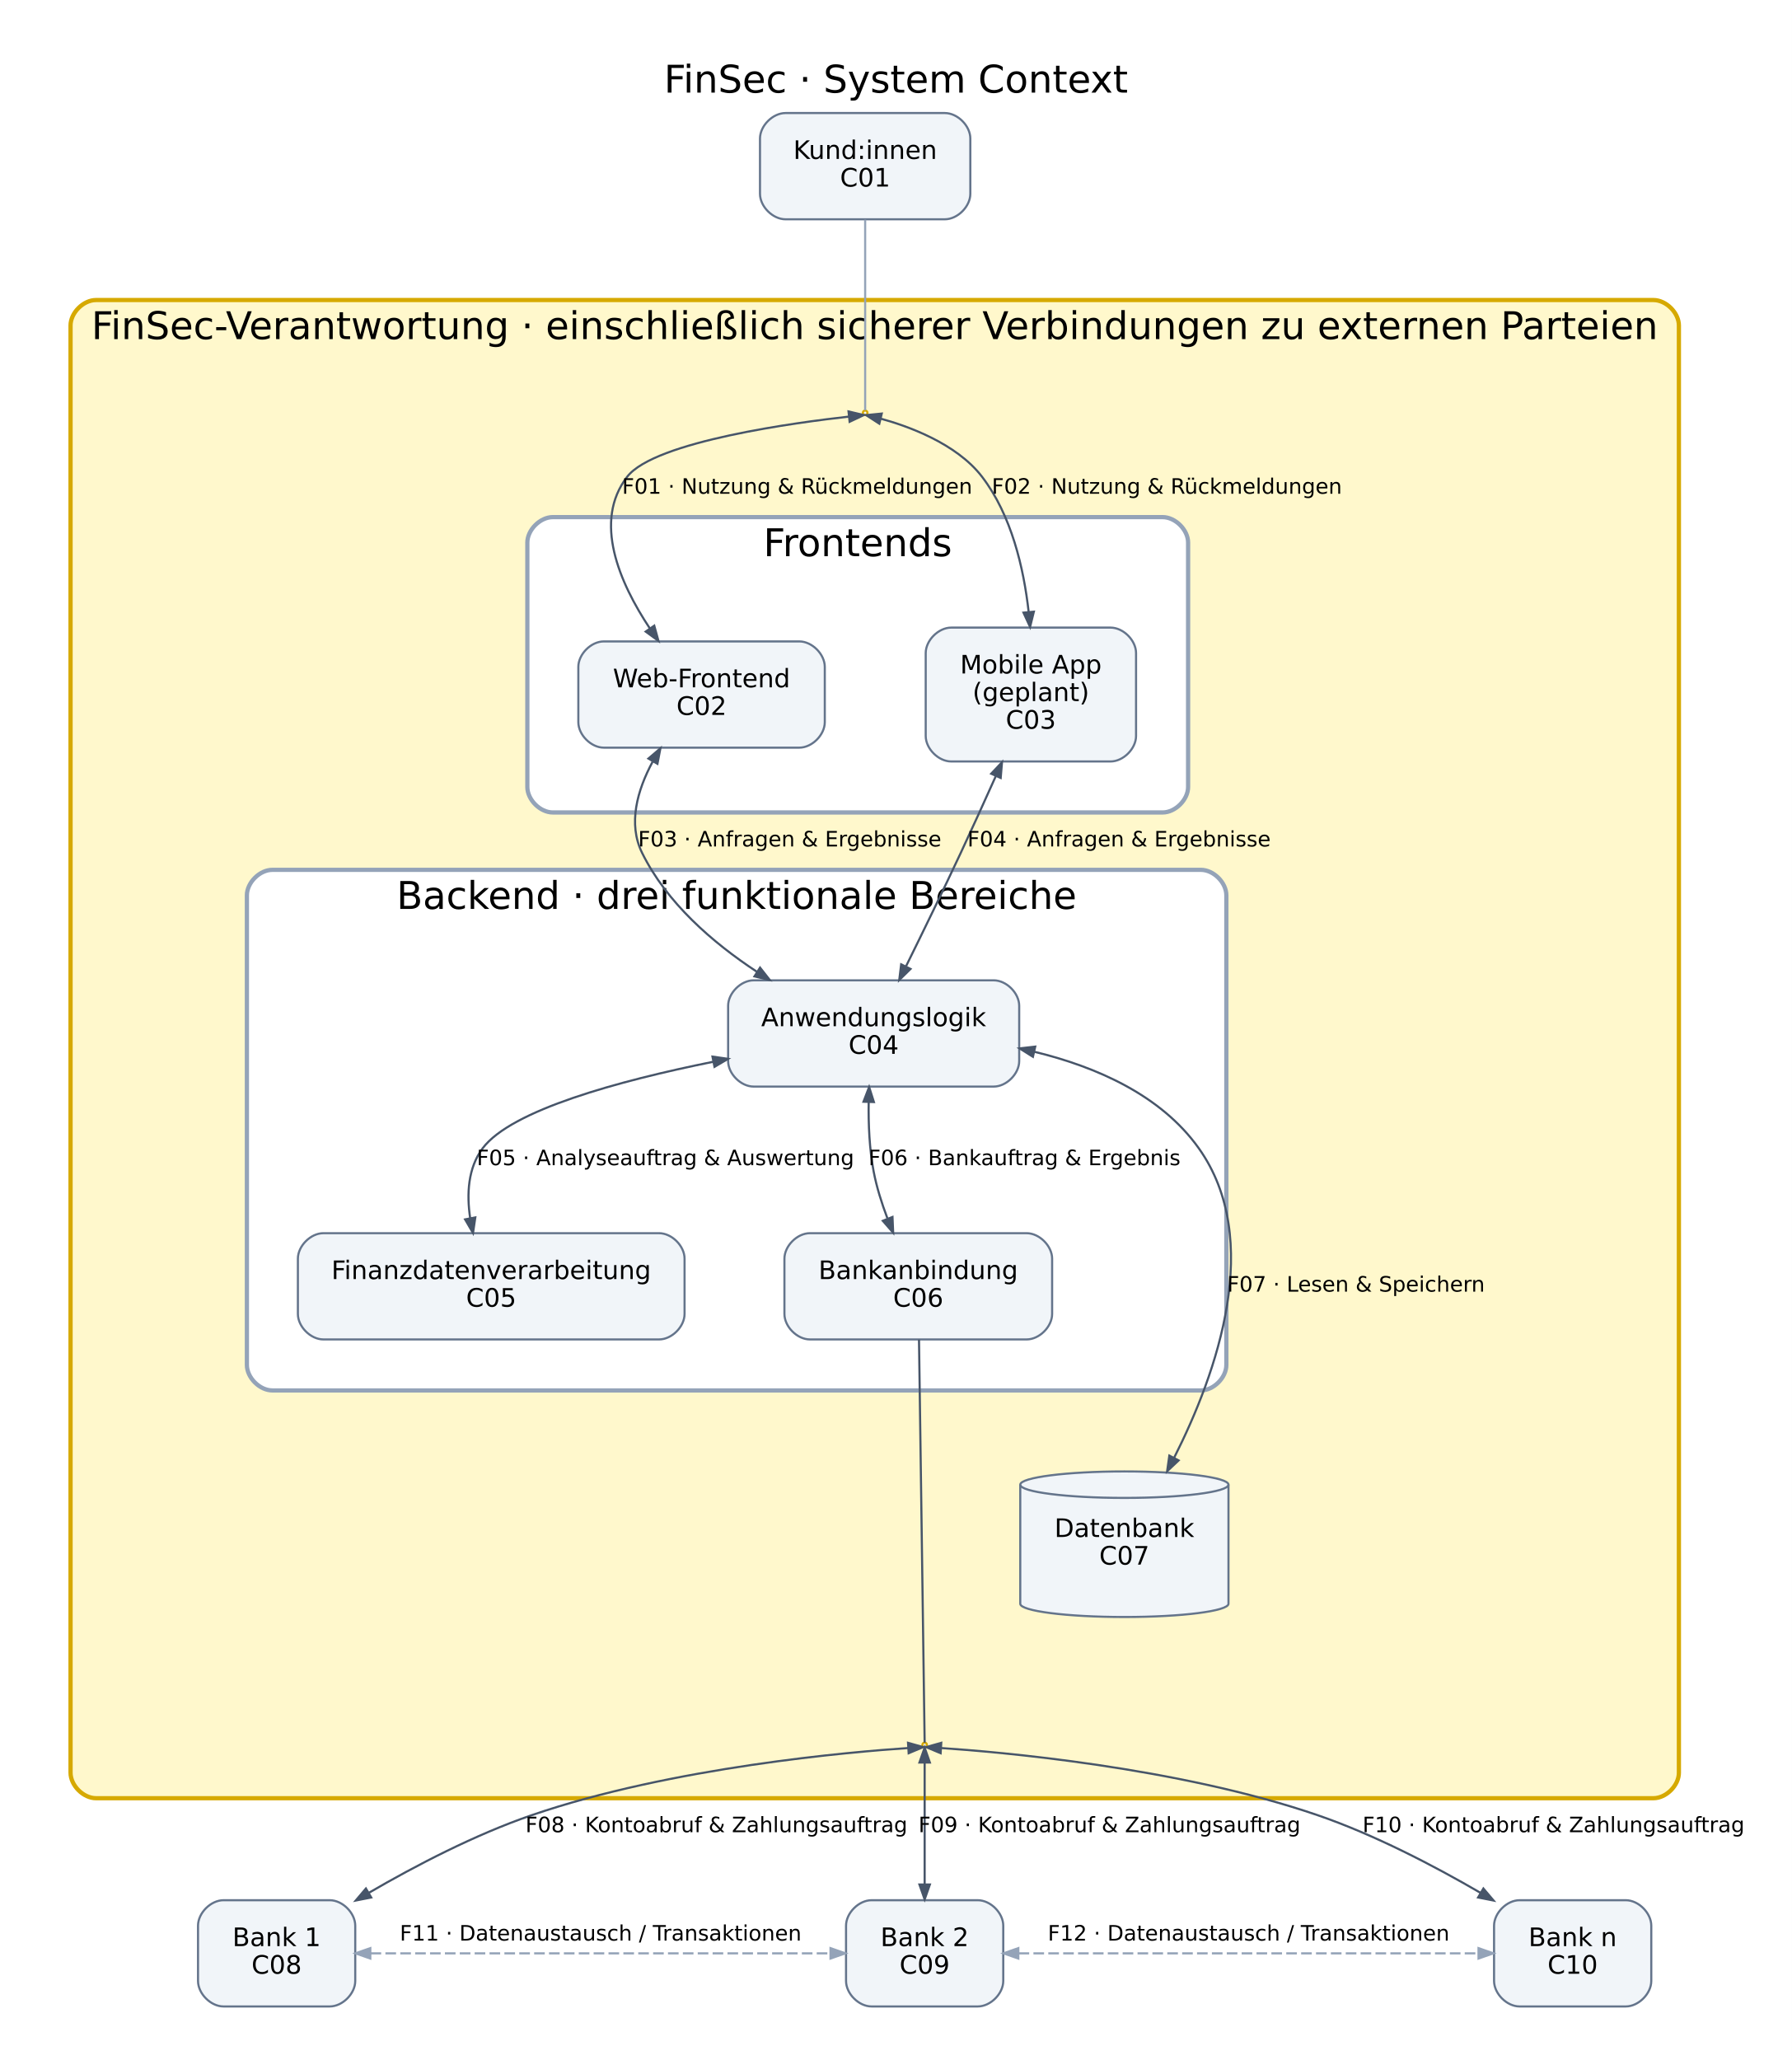
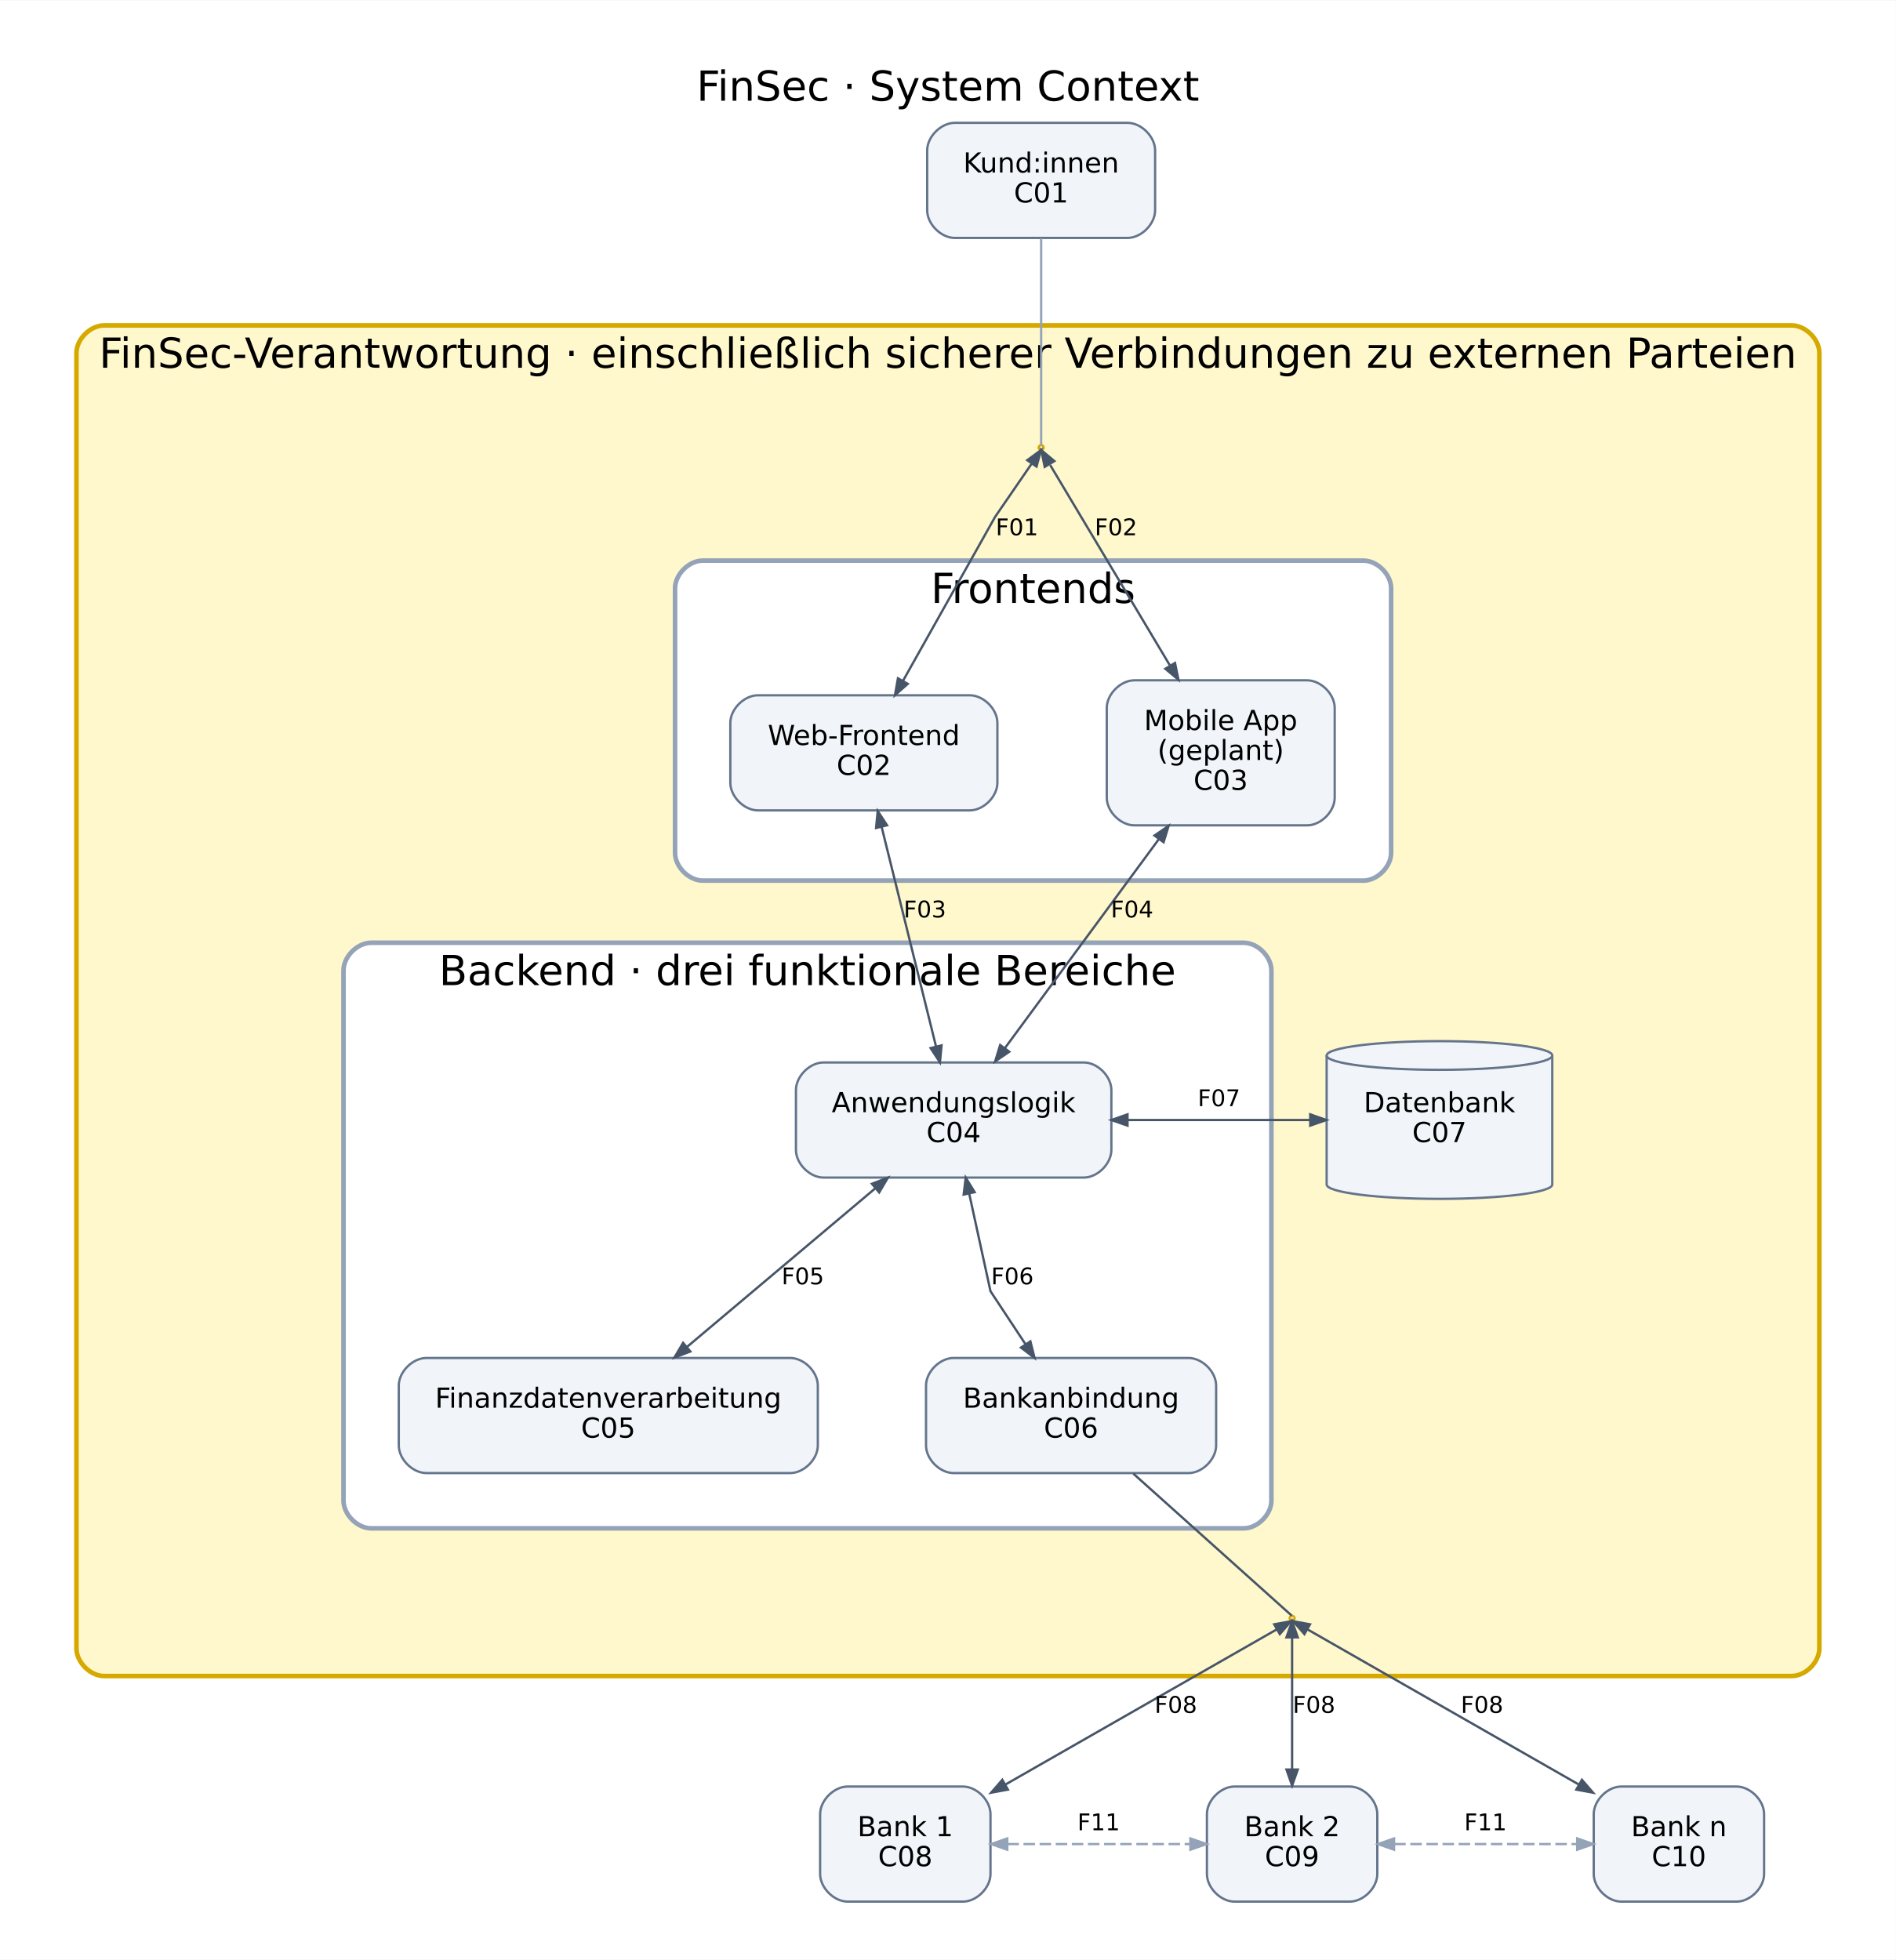
- <svg xmlns="http://www.w3.org/2000/svg" xmlns:xlink="http://www.w3.org/1999/xlink" width="843pt" height="969pt" viewBox="0.00 0.00 843.40 969.47">
-   <g id="graph0" class="graph" transform="scale(1 1) rotate(0) translate(25.2 944.27)">
-     <polygon fill="white" stroke="transparent" points="-25.2,25.2 -25.2,-944.27 818.2,-944.27 818.2,25.2 -25.2,25.2" />
-     <text text-anchor="middle" x="396.5" y="-900.67" font-family="DejaVu Sans" font-size="18.00">FinSec · System Context</text>
+ <svg xmlns="http://www.w3.org/2000/svg" xmlns:xlink="http://www.w3.org/1999/xlink" width="823pt" height="851pt" viewBox="0.00 0.00 823.40 851.10">
+   <g id="graph0" class="graph" transform="scale(1 1) rotate(0) translate(25.2 825.9)">
+     <polygon fill="white" stroke="transparent" points="-25.2,25.2 -25.2,-825.9 798.2,-825.9 798.2,25.2 -25.2,25.2" />
+     <text text-anchor="middle" x="386.5" y="-782.3" font-family="DejaVu Sans" font-size="18.00">FinSec · System Context</text>
    <g id="clust1" class="cluster">
-       <path fill="#fff8cc" stroke="#d6a900" stroke-width="2" d="M20,-98C20,-98 753,-98 753,-98 759,-98 765,-104 765,-110 765,-110 765,-791.07 765,-791.07 765,-797.07 759,-803.07 753,-803.07 753,-803.07 20,-803.07 20,-803.07 14,-803.07 8,-797.07 8,-791.07 8,-791.07 8,-110 8,-110 8,-104 14,-98 20,-98" />
-       <text text-anchor="middle" x="386.5" y="-784.67" font-family="DejaVu Sans" font-size="18.00">FinSec-Verantwortung · einschließlich sicherer Verbindungen zu externen Parteien</text>
+       <path fill="#fff8cc" stroke="#d6a900" stroke-width="2" d="M20,-98C20,-98 753,-98 753,-98 759,-98 765,-104 765,-110 765,-110 765,-672.7 765,-672.7 765,-678.7 759,-684.7 753,-684.7 753,-684.7 20,-684.7 20,-684.7 14,-684.7 8,-678.7 8,-672.7 8,-672.7 8,-110 8,-110 8,-104 14,-98 20,-98" />
+       <text text-anchor="middle" x="386.5" y="-666.3" font-family="DejaVu Sans" font-size="18.00">FinSec-Verantwortung · einschließlich sicherer Verbindungen zu externen Parteien</text>
    </g>
    <g id="clust2" class="cluster">
-       <path fill="#ffffff" stroke="#94a3b8" stroke-width="2" d="M235,-561.91C235,-561.91 522,-561.91 522,-561.91 528,-561.91 534,-567.91 534,-573.91 534,-573.91 534,-688.91 534,-688.91 534,-694.91 528,-700.91 522,-700.91 522,-700.91 235,-700.91 235,-700.91 229,-700.91 223,-694.91 223,-688.91 223,-688.91 223,-573.91 223,-573.91 223,-567.91 229,-561.91 235,-561.91" />
-       <text text-anchor="middle" x="378.5" y="-682.51" font-family="DejaVu Sans" font-size="18.00">Frontends</text>
+       <path fill="#ffffff" stroke="#94a3b8" stroke-width="2" d="M280,-443.53C280,-443.53 567,-443.53 567,-443.53 573,-443.53 579,-449.53 579,-455.53 579,-455.53 579,-570.53 579,-570.53 579,-576.53 573,-582.53 567,-582.53 567,-582.53 280,-582.53 280,-582.53 274,-582.53 268,-576.53 268,-570.53 268,-570.53 268,-455.53 268,-455.53 268,-449.53 274,-443.53 280,-443.53" />
+       <text text-anchor="middle" x="423.5" y="-564.13" font-family="DejaVu Sans" font-size="18.00">Frontends</text>
    </g>
    <g id="clust4" class="cluster">
-       <path fill="#ffffff" stroke="#94a3b8" stroke-width="2" d="M103,-289.91C103,-289.91 540,-289.91 540,-289.91 546,-289.91 552,-295.91 552,-301.91 552,-301.91 552,-522.91 552,-522.91 552,-528.91 546,-534.91 540,-534.91 540,-534.91 103,-534.91 103,-534.91 97,-534.91 91,-528.91 91,-522.91 91,-522.91 91,-301.91 91,-301.91 91,-295.91 97,-289.91 103,-289.91" />
-       <text text-anchor="middle" x="321.5" y="-516.51" font-family="DejaVu Sans" font-size="18.00">Backend · drei funktionale Bereiche</text>
+       <path fill="#ffffff" stroke="#94a3b8" stroke-width="2" d="M136,-162.16C136,-162.16 515,-162.16 515,-162.16 521,-162.16 527,-168.16 527,-174.16 527,-174.16 527,-404.53 527,-404.53 527,-410.53 521,-416.53 515,-416.53 515,-416.53 136,-416.53 136,-416.53 130,-416.53 124,-410.53 124,-404.53 124,-404.53 124,-174.16 124,-174.16 124,-168.16 130,-162.16 136,-162.16" />
+       <text text-anchor="middle" x="325.5" y="-398.13" font-family="DejaVu Sans" font-size="18.00">Backend · drei funktionale Bereiche</text>
    </g>
    <g id="C01" class="node">
      <g id="a_C01">
-         <a xlink:href="System%20Context.html#description-C01" xlink:title="Kund:innen – Beschreibung" target="_top">
-           <path fill="#f1f5f9" stroke="#64748b" d="M419.5,-891.07C419.5,-891.07 344.5,-891.07 344.5,-891.07 338.5,-891.07 332.5,-885.07 332.5,-879.07 332.5,-879.07 332.5,-853.07 332.5,-853.07 332.5,-847.07 338.5,-841.07 344.5,-841.07 344.5,-841.07 419.5,-841.07 419.5,-841.07 425.5,-841.07 431.5,-847.07 431.5,-853.07 431.5,-853.07 431.5,-879.07 431.5,-879.07 431.5,-885.07 425.5,-891.07 419.5,-891.07" />
-           <text text-anchor="middle" x="382" y="-869.47" font-family="DejaVu Sans" font-size="12.00">Kund:innen</text>
-           <text text-anchor="middle" x="382" y="-856.47" font-family="DejaVu Sans" font-size="12.00">C01</text>
+         <a xlink:href="System%20Context.md#C01" xlink:title="Kund:innen – Beschreibung" target="_top">
+           <path fill="#f1f5f9" stroke="#64748b" d="M464.5,-772.7C464.5,-772.7 389.5,-772.7 389.5,-772.7 383.5,-772.7 377.5,-766.7 377.5,-760.7 377.5,-760.7 377.5,-734.7 377.5,-734.7 377.5,-728.7 383.5,-722.7 389.5,-722.7 389.5,-722.7 464.5,-722.7 464.5,-722.7 470.5,-722.7 476.5,-728.7 476.5,-734.7 476.5,-734.7 476.5,-760.7 476.5,-760.7 476.5,-766.7 470.5,-772.7 464.5,-772.7" />
+           <text text-anchor="middle" x="427" y="-751.1" font-family="DejaVu Sans" font-size="12.00">Kund:innen</text>
+           <text text-anchor="middle" x="427" y="-738.1" font-family="DejaVu Sans" font-size="12.00">C01</text>
        </a>
      </g>
    </g>
    <g id="node11" class="node">
-       <ellipse fill="#f1f5f9" stroke="#d6a900" cx="382" cy="-749.99" rx="1.08" ry="1.08" />
-     </g>
-     <g id="edge3" class="edge">
-       <path fill="none" stroke="#94a3b8" d="M382,-840.88C382,-808.44 382,-754.49 382,-751.15" />
+       <ellipse fill="#f1f5f9" stroke="#d6a900" cx="427" cy="-631.62" rx="1.08" ry="1.08" />
+     </g>
+     <g id="edge2" class="edge">
+       <path fill="none" stroke="#94a3b8" d="M427,-722.5C427,-690.06 427,-636.12 427,-632.78" />
    </g>
    <g id="C02" class="node">
      <g id="a_C02">
-         <a xlink:href="System%20Context.html#description-C02" xlink:title="Web-Frontend – Beschreibung" target="_top">
-           <path fill="#f1f5f9" stroke="#64748b" d="M351,-642.41C351,-642.41 259,-642.41 259,-642.41 253,-642.41 247,-636.41 247,-630.41 247,-630.41 247,-604.41 247,-604.41 247,-598.41 253,-592.41 259,-592.41 259,-592.41 351,-592.41 351,-592.41 357,-592.41 363,-598.41 363,-604.41 363,-604.41 363,-630.41 363,-630.41 363,-636.41 357,-642.41 351,-642.41" />
-           <text text-anchor="middle" x="305" y="-620.81" font-family="DejaVu Sans" font-size="12.00">Web-Frontend</text>
-           <text text-anchor="middle" x="305" y="-607.81" font-family="DejaVu Sans" font-size="12.00">C02</text>
+         <a xlink:href="System%20Context.md#C02" xlink:title="Web-Frontend – Beschreibung" target="_top">
+           <path fill="#f1f5f9" stroke="#64748b" d="M396,-524.03C396,-524.03 304,-524.03 304,-524.03 298,-524.03 292,-518.03 292,-512.03 292,-512.03 292,-486.03 292,-486.03 292,-480.03 298,-474.03 304,-474.03 304,-474.03 396,-474.03 396,-474.03 402,-474.03 408,-480.03 408,-486.03 408,-486.03 408,-512.03 408,-512.03 408,-518.03 402,-524.03 396,-524.03" />
+           <text text-anchor="middle" x="350" y="-502.43" font-family="DejaVu Sans" font-size="12.00">Web-Frontend</text>
+           <text text-anchor="middle" x="350" y="-489.43" font-family="DejaVu Sans" font-size="12.00">C02</text>
        </a>
      </g>
    </g>
    <g id="C04" class="node">
      <g id="a_C04">
-         <a xlink:href="System%20Context.html#description-C04" xlink:title="Anwendungslogik – Beschreibung" target="_top">
-           <path fill="#f1f5f9" stroke="#64748b" d="M442.5,-482.91C442.5,-482.91 329.5,-482.91 329.5,-482.91 323.5,-482.91 317.5,-476.91 317.5,-470.91 317.5,-470.91 317.5,-444.91 317.5,-444.91 317.5,-438.91 323.5,-432.91 329.5,-432.91 329.5,-432.91 442.5,-432.91 442.5,-432.91 448.5,-432.91 454.5,-438.91 454.5,-444.91 454.5,-444.91 454.5,-470.91 454.5,-470.91 454.5,-476.91 448.5,-482.91 442.5,-482.91" />
-           <text text-anchor="middle" x="386" y="-461.31" font-family="DejaVu Sans" font-size="12.00">Anwendungslogik</text>
-           <text text-anchor="middle" x="386" y="-448.31" font-family="DejaVu Sans" font-size="12.00">C04</text>
+         <a xlink:href="System%20Context.md#C04" xlink:title="Anwendungslogik – Beschreibung" target="_top">
+           <path fill="#f1f5f9" stroke="#64748b" d="M445.5,-364.53C445.5,-364.53 332.5,-364.53 332.5,-364.53 326.5,-364.53 320.5,-358.53 320.5,-352.53 320.5,-352.53 320.5,-326.53 320.5,-326.53 320.5,-320.53 326.5,-314.53 332.5,-314.53 332.5,-314.53 445.5,-314.53 445.5,-314.53 451.5,-314.53 457.5,-320.53 457.5,-326.53 457.5,-326.53 457.5,-352.53 457.5,-352.53 457.5,-358.53 451.5,-364.53 445.5,-364.53" />
+           <text text-anchor="middle" x="389" y="-342.93" font-family="DejaVu Sans" font-size="12.00">Anwendungslogik</text>
+           <text text-anchor="middle" x="389" y="-329.93" font-family="DejaVu Sans" font-size="12.00">C04</text>
        </a>
      </g>
    </g>
    <g id="F03" class="edge">
      <g id="a_F03">
-         <a xlink:href="System%20Context.html#description-F03" xlink:title="F03: Anfragen &amp; Ergebnisse" target="_top">
-           <path fill="none" stroke="#475569" d="M281.93,-585.73C274.74,-572.34 270.27,-556.6 277,-542.91 288.52,-519.5 310.05,-500.77 330.95,-487" />
-           <polygon fill="#475569" stroke="#475569" points="279.99,-587.28 285.63,-592.1 284.23,-584.82 279.99,-587.28" />
-           <polygon fill="#475569" stroke="#475569" points="332.53,-488.89 337.11,-483.06 329.89,-484.76 332.53,-488.89" />
+         <a xlink:href="System%20Context.md#F03" xlink:title="F03: Anfragen &amp; Ergebnisse" target="_top">
+           <path fill="none" stroke="#475569" d="M357.72,-466.84C364.56,-439.25 374.47,-399.21 381.3,-371.64" />
+           <polygon fill="#475569" stroke="#475569" points="355.31,-466.39 356.01,-473.77 360.07,-467.56 355.31,-466.39" />
+           <polygon fill="#475569" stroke="#475569" points="383.74,-371.95 383.05,-364.57 378.99,-370.77 383.74,-371.95" />
        </a>
      </g>
      <g id="a_F03-label">
-         <a xlink:href="System%20Context.html#description-F03" xlink:title="F03 · Anfragen &amp; Ergebnisse" target="_top">
-           <text text-anchor="middle" x="346.5" y="-545.91" font-family="DejaVu Sans" font-size="10.00">F03 · Anfragen &amp; Ergebnisse</text>
+         <a xlink:href="System%20Context.md#F03" xlink:title="F03" target="_top">
+           <text text-anchor="middle" x="376.5" y="-427.53" font-family="DejaVu Sans" font-size="10.00">F03</text>
        </a>
      </g>
    </g>
    <g id="C03" class="node">
      <g id="a_C03">
-         <a xlink:href="System%20Context.html#description-C03" xlink:title="Mobile App (geplant) – Beschreibung" target="_top">
-           <path fill="#f1f5f9" stroke="#64748b" d="M497.5,-648.91C497.5,-648.91 422.5,-648.91 422.5,-648.91 416.5,-648.91 410.5,-642.91 410.5,-636.91 410.5,-636.91 410.5,-597.91 410.5,-597.91 410.5,-591.91 416.5,-585.91 422.5,-585.91 422.5,-585.91 497.5,-585.91 497.5,-585.91 503.5,-585.91 509.5,-591.91 509.5,-597.91 509.5,-597.91 509.5,-636.91 509.5,-636.91 509.5,-642.91 503.5,-648.91 497.5,-648.91" />
-           <text text-anchor="middle" x="460" y="-627.31" font-family="DejaVu Sans" font-size="12.00">Mobile App</text>
-           <text text-anchor="middle" x="460" y="-614.31" font-family="DejaVu Sans" font-size="12.00">(geplant)</text>
-           <text text-anchor="middle" x="460" y="-601.31" font-family="DejaVu Sans" font-size="12.00">C03</text>
+         <a xlink:href="System%20Context.md#C03" xlink:title="Mobile App (geplant) – Beschreibung" target="_top">
+           <path fill="#f1f5f9" stroke="#64748b" d="M542.5,-530.53C542.5,-530.53 467.5,-530.53 467.5,-530.53 461.5,-530.53 455.5,-524.53 455.5,-518.53 455.5,-518.53 455.5,-479.53 455.5,-479.53 455.5,-473.53 461.5,-467.53 467.5,-467.53 467.5,-467.53 542.5,-467.53 542.5,-467.53 548.5,-467.53 554.5,-473.53 554.5,-479.53 554.5,-479.53 554.5,-518.53 554.5,-518.53 554.5,-524.53 548.5,-530.53 542.5,-530.53" />
+           <text text-anchor="middle" x="505" y="-508.93" font-family="DejaVu Sans" font-size="12.00">Mobile App</text>
+           <text text-anchor="middle" x="505" y="-495.93" font-family="DejaVu Sans" font-size="12.00">(geplant)</text>
+           <text text-anchor="middle" x="505" y="-482.93" font-family="DejaVu Sans" font-size="12.00">C03</text>
        </a>
      </g>
    </g>
    <g id="F04" class="edge">
      <g id="a_F04">
-         <a xlink:href="System%20Context.html#description-F04" xlink:title="F04: Anfragen &amp; Ergebnisse" target="_top">
-           <path fill="none" stroke="#475569" d="M443.44,-578.9C438.25,-567.32 432.46,-554.56 427,-542.91 418.69,-525.17 409.1,-505.47 401.28,-489.62" />
-           <polygon fill="#475569" stroke="#475569" points="441.32,-580.16 446.41,-585.56 445.79,-578.16 441.32,-580.16" />
-           <polygon fill="#475569" stroke="#475569" points="403.34,-488.26 398.05,-483.07 398.95,-490.43 403.34,-488.26" />
+         <a xlink:href="System%20Context.md#F04" xlink:title="F04: Anfragen &amp; Ergebnisse" target="_top">
+           <path fill="none" stroke="#475569" d="M478.11,-461.52C457.8,-433.94 430.26,-396.55 411.19,-370.67" />
+           <polygon fill="#475569" stroke="#475569" points="476.23,-463.11 482.36,-467.29 480.18,-460.2 476.23,-463.11" />
+           <polygon fill="#475569" stroke="#475569" points="413.14,-369.19 407.02,-365 409.2,-372.09 413.14,-369.19" />
        </a>
      </g>
      <g id="a_F04-label">
-         <a xlink:href="System%20Context.html#description-F04" xlink:title="F04 · Anfragen &amp; Ergebnisse" target="_top">
-           <text text-anchor="middle" x="501.5" y="-545.91" font-family="DejaVu Sans" font-size="10.00">F04 · Anfragen &amp; Ergebnisse</text>
+         <a xlink:href="System%20Context.md#F04" xlink:title="F04" target="_top">
+           <text text-anchor="middle" x="466.5" y="-427.53" font-family="DejaVu Sans" font-size="10.00">F04</text>
        </a>
      </g>
    </g>
    <g id="C05" class="node">
      <g id="a_C05">
-         <a xlink:href="System%20Context.html#description-C05" xlink:title="Finanzdatenverarbeitung – Beschreibung" target="_top">
-           <path fill="#f1f5f9" stroke="#64748b" d="M285,-363.91C285,-363.91 127,-363.91 127,-363.91 121,-363.91 115,-357.91 115,-351.91 115,-351.91 115,-325.91 115,-325.91 115,-319.91 121,-313.91 127,-313.91 127,-313.91 285,-313.91 285,-313.91 291,-313.91 297,-319.91 297,-325.91 297,-325.91 297,-351.91 297,-351.91 297,-357.91 291,-363.91 285,-363.91" />
-           <text text-anchor="middle" x="206" y="-342.31" font-family="DejaVu Sans" font-size="12.00">Finanzdatenverarbeitung</text>
-           <text text-anchor="middle" x="206" y="-329.31" font-family="DejaVu Sans" font-size="12.00">C05</text>
+         <a xlink:href="System%20Context.md#C05" xlink:title="Finanzdatenverarbeitung – Beschreibung" target="_top">
+           <path fill="#f1f5f9" stroke="#64748b" d="M318,-236.16C318,-236.16 160,-236.16 160,-236.16 154,-236.16 148,-230.16 148,-224.16 148,-224.16 148,-198.16 148,-198.16 148,-192.16 154,-186.16 160,-186.16 160,-186.16 318,-186.16 318,-186.16 324,-186.16 330,-192.16 330,-198.16 330,-198.16 330,-224.16 330,-224.16 330,-230.16 324,-236.16 318,-236.16" />
+           <text text-anchor="middle" x="239" y="-214.56" font-family="DejaVu Sans" font-size="12.00">Finanzdatenverarbeitung</text>
+           <text text-anchor="middle" x="239" y="-201.56" font-family="DejaVu Sans" font-size="12.00">C05</text>
        </a>
      </g>
    </g>
    <g id="F05" class="edge">
      <g id="a_F05">
-         <a xlink:href="System%20Context.html#description-F05" xlink:title="F05: Analyseauftrag &amp; Auswertung" target="_top">
-           <path fill="none" stroke="#475569" d="M310.37,-444.56C265.77,-435.55 215.47,-421.81 202,-403.91 195.01,-394.63 194.39,-382.28 196.1,-370.91" />
-           <polygon fill="#475569" stroke="#475569" points="310.14,-447.01 317.48,-445.96 311.09,-442.2 310.14,-447.01" />
-           <polygon fill="#475569" stroke="#475569" points="198.51,-371.33 197.43,-363.99 193.7,-370.4 198.51,-371.33" />
+         <a xlink:href="System%20Context.md#F05" xlink:title="F05: Analyseauftrag &amp; Auswertung" target="_top">
+           <path fill="none" stroke="#475569" d="M354.97,-309.86C330.49,-289.24 297.62,-261.55 273.12,-240.91" />
+           <polygon fill="#475569" stroke="#475569" points="353.5,-311.83 360.43,-314.47 356.66,-308.08 353.5,-311.83" />
+           <polygon fill="#475569" stroke="#475569" points="274.65,-238.99 267.72,-236.35 271.49,-242.74 274.65,-238.99" />
        </a>
      </g>
      <g id="a_F05-label">
-         <a xlink:href="System%20Context.html#description-F05" xlink:title="F05 · Analyseauftrag &amp; Auswertung" target="_top">
-           <text text-anchor="middle" x="288" y="-395.91" font-family="DejaVu Sans" font-size="10.00">F05 · Analyseauftrag &amp; Auswertung</text>
+         <a xlink:href="System%20Context.md#F05" xlink:title="F05" target="_top">
+           <text text-anchor="middle" x="323.5" y="-268.16" font-family="DejaVu Sans" font-size="10.00">F05</text>
        </a>
      </g>
    </g>
    <g id="C06" class="node">
      <g id="a_C06">
-         <a xlink:href="System%20Context.html#description-C06" xlink:title="Bankanbindung – Beschreibung" target="_top">
-           <path fill="#f1f5f9" stroke="#64748b" d="M458,-363.91C458,-363.91 356,-363.91 356,-363.91 350,-363.91 344,-357.91 344,-351.91 344,-351.91 344,-325.91 344,-325.91 344,-319.91 350,-313.91 356,-313.91 356,-313.91 458,-313.91 458,-313.91 464,-313.91 470,-319.91 470,-325.91 470,-325.91 470,-351.91 470,-351.91 470,-357.91 464,-363.91 458,-363.91" />
-           <text text-anchor="middle" x="407" y="-342.31" font-family="DejaVu Sans" font-size="12.00">Bankanbindung</text>
-           <text text-anchor="middle" x="407" y="-329.31" font-family="DejaVu Sans" font-size="12.00">C06</text>
+         <a xlink:href="System%20Context.md#C06" xlink:title="Bankanbindung – Beschreibung" target="_top">
+           <path fill="#f1f5f9" stroke="#64748b" d="M491,-236.16C491,-236.16 389,-236.16 389,-236.16 383,-236.16 377,-230.16 377,-224.16 377,-224.16 377,-198.16 377,-198.16 377,-192.16 383,-186.16 389,-186.16 389,-186.16 491,-186.16 491,-186.16 497,-186.16 503,-192.16 503,-198.16 503,-198.16 503,-224.16 503,-224.16 503,-230.16 497,-236.16 491,-236.16" />
+           <text text-anchor="middle" x="440" y="-214.56" font-family="DejaVu Sans" font-size="12.00">Bankanbindung</text>
+           <text text-anchor="middle" x="440" y="-201.56" font-family="DejaVu Sans" font-size="12.00">C06</text>
        </a>
      </g>
    </g>
    <g id="F06" class="edge">
      <g id="a_F06">
-         <a xlink:href="System%20Context.html#description-F06" xlink:title="F06: Bankauftrag &amp; Ergebnis" target="_top">
-           <path fill="none" stroke="#475569" d="M383.66,-425.66C383.49,-415.17 383.99,-403.46 386,-392.91 387.39,-385.62 389.77,-378.05 392.44,-370.99" />
-           <polygon fill="#475569" stroke="#475569" points="381.21,-425.78 383.87,-432.7 386.11,-425.63 381.21,-425.78" />
-           <polygon fill="#475569" stroke="#475569" points="394.86,-371.55 395.18,-364.14 390.31,-369.73 394.86,-371.55" />
+         <a xlink:href="System%20Context.md#F06" xlink:title="F06: Bankauftrag &amp; Ergebnis" target="_top">
+           <path fill="none" stroke="#475569" d="M395.75,-307.56C400.12,-287.53 405,-265.16 405,-265.16 405,-265.16 412.3,-254.11 420.22,-242.11" />
+           <polygon fill="#475569" stroke="#475569" points="393.34,-307.15 394.24,-314.51 398.12,-308.19 393.34,-307.15" />
+           <polygon fill="#475569" stroke="#475569" points="422.33,-243.37 424.14,-236.18 418.24,-240.67 422.33,-243.37" />
        </a>
      </g>
      <g id="a_F06-label">
-         <a xlink:href="System%20Context.html#description-F06" xlink:title="F06 · Bankauftrag &amp; Ergebnis" target="_top">
-           <text text-anchor="middle" x="457" y="-395.91" font-family="DejaVu Sans" font-size="10.00">F06 · Bankauftrag &amp; Ergebnis</text>
+         <a xlink:href="System%20Context.md#F06" xlink:title="F06" target="_top">
+           <text text-anchor="middle" x="414.5" y="-268.16" font-family="DejaVu Sans" font-size="10.00">F06</text>
        </a>
      </g>
    </g>
    <g id="C07" class="node">
      <g id="a_C07">
-         <a xlink:href="System%20Context.html#description-C07" xlink:title="Datenbank – Beschreibung" target="_top">
-           <path fill="#f1f5f9" stroke="#64748b" d="M553,-245.56C553,-248.99 531.04,-251.79 504,-251.79 476.96,-251.79 455,-248.99 455,-245.56 455,-245.56 455,-189.51 455,-189.51 455,-186.08 476.96,-183.28 504,-183.28 531.04,-183.28 553,-186.08 553,-189.51 553,-189.51 553,-245.56 553,-245.56" />
-           <path fill="none" stroke="#64748b" d="M553,-245.56C553,-242.12 531.04,-239.33 504,-239.33 476.96,-239.33 455,-242.12 455,-245.56" />
-           <text text-anchor="middle" x="504" y="-220.94" font-family="DejaVu Sans" font-size="12.00">Datenbank</text>
-           <text text-anchor="middle" x="504" y="-207.94" font-family="DejaVu Sans" font-size="12.00">C07</text>
+         <a xlink:href="System%20Context.md#C07" xlink:title="Datenbank – Beschreibung" target="_top">
+           <path fill="#f1f5f9" stroke="#64748b" d="M649,-367.56C649,-370.99 627.04,-373.79 600,-373.79 572.96,-373.79 551,-370.99 551,-367.56 551,-367.56 551,-311.51 551,-311.51 551,-308.08 572.96,-305.28 600,-305.28 627.04,-305.28 649,-308.08 649,-311.51 649,-311.51 649,-367.56 649,-367.56" />
+           <path fill="none" stroke="#64748b" d="M649,-367.56C649,-364.12 627.04,-361.33 600,-361.33 572.96,-361.33 551,-364.12 551,-367.56" />
+           <text text-anchor="middle" x="600" y="-342.93" font-family="DejaVu Sans" font-size="12.00">Datenbank</text>
+           <text text-anchor="middle" x="600" y="-329.93" font-family="DejaVu Sans" font-size="12.00">C07</text>
        </a>
      </g>
    </g>
    <g id="F07" class="edge">
      <g id="a_F07">
-         <a xlink:href="System%20Context.html#description-F07" xlink:title="F07: Lesen &amp; Speichern" target="_top">
-           <path fill="none" stroke="#475569" d="M461.64,-449.29C490.72,-442.24 521.19,-428.93 539,-403.91 569.65,-360.86 547.75,-298.42 527.38,-258.15" />
-           <polygon fill="#475569" stroke="#475569" points="460.96,-446.93 454.68,-450.87 462.04,-451.71 460.96,-446.93" />
-           <polygon fill="#475569" stroke="#475569" points="529.53,-256.97 524.13,-251.88 525.17,-259.23 529.53,-256.97" />
+         <a xlink:href="System%20Context.md#F07" xlink:title="F07: Lesen &amp; Speichern" target="_top">
+           <path fill="none" stroke="#475569" d="M464.72,-339.53C490.82,-339.53 519.57,-339.53 543.83,-339.53" />
+           <polygon fill="#475569" stroke="#475569" points="464.51,-337.09 457.51,-339.53 464.51,-341.99 464.51,-337.09" />
+           <polygon fill="#475569" stroke="#475569" points="543.87,-341.99 550.87,-339.53 543.87,-337.09 543.87,-341.99" />
        </a>
      </g>
      <g id="a_F07-label">
-         <a xlink:href="System%20Context.html#description-F07" xlink:title="F07 · Lesen &amp; Speichern" target="_top">
-           <text text-anchor="middle" x="613" y="-336.41" font-family="DejaVu Sans" font-size="10.00">F07 · Lesen &amp; Speichern</text>
+         <a xlink:href="System%20Context.md#F07" xlink:title="F07" target="_top">
+           <text text-anchor="middle" x="504.25" y="-345.53" font-family="DejaVu Sans" font-size="10.00">F07</text>
        </a>
      </g>
    </g>
    <g id="node12" class="node">
-       <ellipse fill="#f1f5f9" stroke="#d6a900" cx="410" cy="-123.08" rx="1.08" ry="1.08" />
-     </g>
-     <g id="edge11" class="edge">
-       <path fill="none" stroke="#475569" d="M407.34,-313.8C408.11,-258.75 409.94,-128.24 410,-124.18" />
+       <ellipse fill="#f1f5f9" stroke="#d6a900" cx="536" cy="-123.08" rx="1.08" ry="1.08" />
+     </g>
+     <g id="edge10" class="edge">
+       <path fill="none" stroke="#475569" d="M467,-185.95C494.5,-161.29 533.47,-126.35 535.88,-124.19" />
    </g>
    <g id="C08" class="node">
      <g id="a_C08">
-         <a xlink:href="System%20Context.html#description-C08" xlink:title="Bank 1 – Beschreibung" target="_top">
-           <path fill="#f1f5f9" stroke="#64748b" d="M130,-50C130,-50 80,-50 80,-50 74,-50 68,-44 68,-38 68,-38 68,-12 68,-12 68,-6 74,0 80,0 80,0 130,0 130,0 136,0 142,-6 142,-12 142,-12 142,-38 142,-38 142,-44 136,-50 130,-50" />
-           <text text-anchor="middle" x="105" y="-28.4" font-family="DejaVu Sans" font-size="12.00">Bank 1</text>
-           <text text-anchor="middle" x="105" y="-15.4" font-family="DejaVu Sans" font-size="12.00">C08</text>
+         <a xlink:href="System%20Context.md#C08" xlink:title="Bank 1 – Beschreibung" target="_top">
+           <path fill="#f1f5f9" stroke="#64748b" d="M393,-50C393,-50 343,-50 343,-50 337,-50 331,-44 331,-38 331,-38 331,-12 331,-12 331,-6 337,0 343,0 343,0 393,0 393,0 399,0 405,-6 405,-12 405,-12 405,-38 405,-38 405,-44 399,-50 393,-50" />
+           <text text-anchor="middle" x="368" y="-28.4" font-family="DejaVu Sans" font-size="12.00">Bank 1</text>
+           <text text-anchor="middle" x="368" y="-15.4" font-family="DejaVu Sans" font-size="12.00">C08</text>
        </a>
      </g>
    </g>
    <g id="C09" class="node">
      <g id="a_C09">
-         <a xlink:href="System%20Context.html#description-C09" xlink:title="Bank 2 – Beschreibung" target="_top">
-           <path fill="#f1f5f9" stroke="#64748b" d="M435,-50C435,-50 385,-50 385,-50 379,-50 373,-44 373,-38 373,-38 373,-12 373,-12 373,-6 379,0 385,0 385,0 435,0 435,0 441,0 447,-6 447,-12 447,-12 447,-38 447,-38 447,-44 441,-50 435,-50" />
-           <text text-anchor="middle" x="410" y="-28.4" font-family="DejaVu Sans" font-size="12.00">Bank 2</text>
-           <text text-anchor="middle" x="410" y="-15.4" font-family="DejaVu Sans" font-size="12.00">C09</text>
+         <a xlink:href="System%20Context.md#C09" xlink:title="Bank 2 – Beschreibung" target="_top">
+           <path fill="#f1f5f9" stroke="#64748b" d="M561,-50C561,-50 511,-50 511,-50 505,-50 499,-44 499,-38 499,-38 499,-12 499,-12 499,-6 505,0 511,0 511,0 561,0 561,0 567,0 573,-6 573,-12 573,-12 573,-38 573,-38 573,-44 567,-50 561,-50" />
+           <text text-anchor="middle" x="536" y="-28.4" font-family="DejaVu Sans" font-size="12.00">Bank 2</text>
+           <text text-anchor="middle" x="536" y="-15.4" font-family="DejaVu Sans" font-size="12.00">C09</text>
        </a>
      </g>
    </g>
    <g id="F11" class="edge">
      <g id="a_F11">
-         <a xlink:href="System%20Context.html#description-F11" xlink:title="F11: Datenaustausch / Transaktionen" target="_top">
-           <path fill="none" stroke="#94a3b8" stroke-dasharray="5,2" d="M149.2,-25C206.97,-25 307.58,-25 365.5,-25" />
-           <polygon fill="#94a3b8" stroke="#94a3b8" points="149.09,-22.55 142.09,-25 149.09,-27.45 149.09,-22.55" />
-           <polygon fill="#94a3b8" stroke="#94a3b8" points="365.69,-27.45 372.69,-25 365.69,-22.55 365.69,-27.45" />
+         <a xlink:href="System%20Context.md#F11" xlink:title="F11: Datenaustausch / Transaktionen" target="_top">
+           <path fill="none" stroke="#94a3b8" stroke-dasharray="5,2" d="M412.33,-25C436.85,-25 467.23,-25 491.74,-25" />
+           <polygon fill="#94a3b8" stroke="#94a3b8" points="412.28,-22.55 405.28,-25 412.28,-27.45 412.28,-22.55" />
+           <polygon fill="#94a3b8" stroke="#94a3b8" points="491.82,-27.45 498.82,-25 491.82,-22.55 491.82,-27.45" />
        </a>
      </g>
      <g id="a_F11-label">
-         <a xlink:href="System%20Context.html#description-F11" xlink:title="F11 · Datenaustausch / Transaktionen" target="_top">
-           <text text-anchor="middle" x="257.5" y="-31" font-family="DejaVu Sans" font-size="10.00">F11 · Datenaustausch / Transaktionen</text>
+         <a xlink:href="System%20Context.md#F11" xlink:title="F11" target="_top">
+           <text text-anchor="middle" x="452" y="-31" font-family="DejaVu Sans" font-size="10.00">F11</text>
        </a>
      </g>
    </g>
    <g id="C10" class="node">
      <g id="a_C10">
-         <a xlink:href="System%20Context.html#description-C10" xlink:title="Bank n – Beschreibung" target="_top">
-           <path fill="#f1f5f9" stroke="#64748b" d="M740,-50C740,-50 690,-50 690,-50 684,-50 678,-44 678,-38 678,-38 678,-12 678,-12 678,-6 684,0 690,0 690,0 740,0 740,0 746,0 752,-6 752,-12 752,-12 752,-38 752,-38 752,-44 746,-50 740,-50" />
-           <text text-anchor="middle" x="715" y="-28.4" font-family="DejaVu Sans" font-size="12.00">Bank n</text>
-           <text text-anchor="middle" x="715" y="-15.4" font-family="DejaVu Sans" font-size="12.00">C10</text>
-         </a>
-       </g>
-     </g>
-     <g id="F12" class="edge">
-       <g id="a_F12">
-         <a xlink:href="System%20Context.html#description-F12" xlink:title="F12: Datenaustausch / Transaktionen" target="_top">
-           <path fill="none" stroke="#94a3b8" stroke-dasharray="5,2" d="M454.2,-25C511.97,-25 612.58,-25 670.5,-25" />
-           <polygon fill="#94a3b8" stroke="#94a3b8" points="454.09,-22.55 447.09,-25 454.09,-27.45 454.09,-22.55" />
-           <polygon fill="#94a3b8" stroke="#94a3b8" points="670.69,-27.45 677.69,-25 670.69,-22.55 670.69,-27.45" />
-         </a>
-       </g>
-       <g id="a_F12-label">
-         <a xlink:href="System%20Context.html#description-F12" xlink:title="F12 · Datenaustausch / Transaktionen" target="_top">
-           <text text-anchor="middle" x="562.5" y="-31" font-family="DejaVu Sans" font-size="10.00">F12 · Datenaustausch / Transaktionen</text>
+         <a xlink:href="System%20Context.md#C10" xlink:title="Bank n – Beschreibung" target="_top">
+           <path fill="#f1f5f9" stroke="#64748b" d="M729,-50C729,-50 679,-50 679,-50 673,-50 667,-44 667,-38 667,-38 667,-12 667,-12 667,-6 673,0 679,0 679,0 729,0 729,0 735,0 741,-6 741,-12 741,-12 741,-38 741,-38 741,-44 735,-50 729,-50" />
+           <text text-anchor="middle" x="704" y="-28.4" font-family="DejaVu Sans" font-size="12.00">Bank n</text>
+           <text text-anchor="middle" x="704" y="-15.4" font-family="DejaVu Sans" font-size="12.00">C10</text>
+         </a>
+       </g>
+     </g>
+     <g id="F11-C10" class="edge">
+       <g id="a_F11-C10">
+         <a xlink:href="System%20Context.md#F11" xlink:title="F11: Datenaustausch / Transaktionen" target="_top">
+           <path fill="none" stroke="#94a3b8" stroke-dasharray="5,2" d="M580.33,-25C604.85,-25 635.23,-25 659.74,-25" />
+           <polygon fill="#94a3b8" stroke="#94a3b8" points="580.28,-22.55 573.28,-25 580.28,-27.45 580.28,-22.55" />
+           <polygon fill="#94a3b8" stroke="#94a3b8" points="659.82,-27.45 666.82,-25 659.82,-22.55 659.82,-27.45" />
+         </a>
+       </g>
+       <g id="a_F11-C10-label">
+         <a xlink:href="System%20Context.md#F11" xlink:title="F11" target="_top">
+           <text text-anchor="middle" x="620" y="-31" font-family="DejaVu Sans" font-size="10.00">F11</text>
        </a>
      </g>
    </g>
    <g id="F01" class="edge">
      <g id="a_F01">
-         <a xlink:href="System%20Context.html#description-F01" xlink:title="F01: Nutzung &amp; Rückmeldungen" target="_top">
-           <path fill="none" stroke="#475569" d="M374.23,-748.19C351.03,-745.61 283,-736.72 270,-719.91 253.84,-699.02 266.29,-670.16 280.63,-648.56" />
-           <polygon fill="#475569" stroke="#475569" points="374.17,-750.64 381.38,-748.93 374.68,-745.77 374.17,-750.64" />
-           <polygon fill="#475569" stroke="#475569" points="282.73,-649.82 284.7,-642.67 278.7,-647.03 282.73,-649.82" />
+         <a xlink:href="System%20Context.md#F01" xlink:title="F01: Nutzung &amp; Rückmeldungen" target="_top">
+           <path fill="none" stroke="#475569" d="M422.96,-624.75C417.12,-616.25 407,-601.53 407,-601.53 407,-601.53 383.78,-560.19 366.98,-530.28" />
+           <polygon fill="#475569" stroke="#475569" points="420.96,-626.15 426.94,-630.53 424.99,-623.38 420.96,-626.15" />
+           <polygon fill="#475569" stroke="#475569" points="369.07,-528.99 363.51,-524.09 364.8,-531.39 369.07,-528.99" />
        </a>
      </g>
      <g id="a_F01-label">
-         <a xlink:href="System%20Context.html#description-F01" xlink:title="F01 · Nutzung &amp; Rückmeldungen" target="_top">
-           <text text-anchor="middle" x="350" y="-711.91" font-family="DejaVu Sans" font-size="10.00">F01 · Nutzung &amp; Rückmeldungen</text>
+         <a xlink:href="System%20Context.md#F01" xlink:title="F01" target="_top">
+           <text text-anchor="middle" x="416.5" y="-593.53" font-family="DejaVu Sans" font-size="10.00">F01</text>
        </a>
      </g>
    </g>
    <g id="F02" class="edge">
      <g id="a_F02">
-         <a xlink:href="System%20Context.html#description-F02" xlink:title="F02: Nutzung &amp; Rückmeldungen" target="_top">
-           <path fill="none" stroke="#475569" d="M389.42,-747.21C401.38,-743.95 424.81,-735.83 437,-719.91 450.86,-701.82 456.64,-676.92 458.95,-656.3" />
-           <polygon fill="#475569" stroke="#475569" points="388.66,-744.88 382.43,-748.9 389.81,-749.64 388.66,-744.88" />
-           <polygon fill="#475569" stroke="#475569" points="461.4,-656.41 459.62,-649.21 456.52,-655.95 461.4,-656.41" />
+         <a xlink:href="System%20Context.md#F02" xlink:title="F02: Nutzung &amp; Rückmeldungen" target="_top">
+           <path fill="none" stroke="#475569" d="M430.93,-624.04C440.31,-608.33 464.61,-567.65 482.84,-537.14" />
+           <polygon fill="#475569" stroke="#475569" points="428.54,-623.25 427.06,-630.52 432.75,-625.77 428.54,-623.25" />
+           <polygon fill="#475569" stroke="#475569" points="485.14,-538.06 486.63,-530.79 480.93,-535.55 485.14,-538.06" />
        </a>
      </g>
      <g id="a_F02-label">
-         <a xlink:href="System%20Context.html#description-F02" xlink:title="F02 · Nutzung &amp; Rückmeldungen" target="_top">
-           <text text-anchor="middle" x="524" y="-711.91" font-family="DejaVu Sans" font-size="10.00">F02 · Nutzung &amp; Rückmeldungen</text>
+         <a xlink:href="System%20Context.md#F02" xlink:title="F02" target="_top">
+           <text text-anchor="middle" x="459.5" y="-593.53" font-family="DejaVu Sans" font-size="10.00">F02</text>
        </a>
      </g>
    </g>
    <g id="F08" class="edge">
      <g id="a_F08">
-         <a xlink:href="System%20Context.html#description-F08" xlink:title="F08: Kontoabruf &amp; Zahlungsauftrag" target="_top">
-           <path fill="none" stroke="#475569" d="M402.19,-121.61C376.28,-119.88 291.12,-112.71 225,-90 198.36,-80.85 170.5,-66.33 148.33,-53.44" />
-           <polygon fill="#475569" stroke="#475569" points="402.18,-124.07 409.31,-122.05 402.48,-119.18 402.18,-124.07" />
-           <polygon fill="#475569" stroke="#475569" points="149.51,-51.29 142.23,-49.85 147.02,-55.51 149.51,-51.29" />
+         <a xlink:href="System%20Context.md#F08" xlink:title="F08: Kontoabruf &amp; Zahlungsauftrag" target="_top">
+           <path fill="none" stroke="#475569" d="M529.38,-118.29C510.02,-107.22 452.29,-74.21 411.42,-50.83" />
+           <polygon fill="#475569" stroke="#475569" points="528.23,-120.46 535.52,-121.8 530.66,-116.2 528.23,-120.46" />
+           <polygon fill="#475569" stroke="#475569" points="412.56,-48.66 405.27,-47.32 410.13,-52.92 412.56,-48.66" />
        </a>
      </g>
      <g id="a_F08-label">
-         <a xlink:href="System%20Context.html#description-F08" xlink:title="F08 · Kontoabruf &amp; Zahlungsauftrag" target="_top">
-           <text text-anchor="middle" x="312" y="-82" font-family="DejaVu Sans" font-size="10.00">F08 · Kontoabruf &amp; Zahlungsauftrag</text>
-         </a>
-       </g>
-     </g>
-     <g id="F09" class="edge">
-       <g id="a_F09">
-         <a xlink:href="System%20Context.html#description-F09" xlink:title="F09: Kontoabruf &amp; Zahlungsauftrag" target="_top">
-           <path fill="none" stroke="#475569" d="M410,-114.6C410,-102.47 410,-77.83 410,-57.6" />
-           <polygon fill="#475569" stroke="#475569" points="407.55,-114.8 410,-121.8 412.45,-114.8 407.55,-114.8" />
-           <polygon fill="#475569" stroke="#475569" points="412.45,-57.38 410,-50.38 407.55,-57.38 412.45,-57.38" />
-         </a>
-       </g>
-       <g id="a_F09-label">
-         <a xlink:href="System%20Context.html#description-F09" xlink:title="F09 · Kontoabruf &amp; Zahlungsauftrag" target="_top">
-           <text text-anchor="middle" x="497" y="-82" font-family="DejaVu Sans" font-size="10.00">F09 · Kontoabruf &amp; Zahlungsauftrag</text>
-         </a>
-       </g>
-     </g>
-     <g id="F10" class="edge">
-       <g id="a_F10">
-         <a xlink:href="System%20Context.html#description-F10" xlink:title="F10: Kontoabruf &amp; Zahlungsauftrag" target="_top">
-           <path fill="none" stroke="#475569" d="M417.81,-121.61C443.72,-119.88 528.88,-112.71 595,-90 621.64,-80.85 649.5,-66.33 671.67,-53.44" />
-           <polygon fill="#475569" stroke="#475569" points="417.52,-119.18 410.69,-122.05 417.82,-124.07 417.52,-119.18" />
-           <polygon fill="#475569" stroke="#475569" points="672.98,-55.51 677.77,-49.85 670.49,-51.29 672.98,-55.51" />
-         </a>
-       </g>
-       <g id="a_F10-label">
-         <a xlink:href="System%20Context.html#description-F10" xlink:title="F10 · Kontoabruf &amp; Zahlungsauftrag" target="_top">
-           <text text-anchor="middle" x="706" y="-82" font-family="DejaVu Sans" font-size="10.00">F10 · Kontoabruf &amp; Zahlungsauftrag</text>
+         <a xlink:href="System%20Context.md#F08" xlink:title="F08" target="_top">
+           <text text-anchor="middle" x="485.5" y="-82" font-family="DejaVu Sans" font-size="10.00">F08</text>
+         </a>
+       </g>
+     </g>
+     <g id="F08-C09" class="edge">
+       <g id="a_F08-C09">
+         <a xlink:href="System%20Context.md#F08" xlink:title="F08: Kontoabruf &amp; Zahlungsauftrag" target="_top">
+           <path fill="none" stroke="#475569" d="M536,-114.6C536,-102.47 536,-77.83 536,-57.6" />
+           <polygon fill="#475569" stroke="#475569" points="533.55,-114.8 536,-121.8 538.45,-114.8 533.55,-114.8" />
+           <polygon fill="#475569" stroke="#475569" points="538.45,-57.38 536,-50.38 533.55,-57.38 538.45,-57.38" />
+         </a>
+       </g>
+       <g id="a_F08-C09-label">
+         <a xlink:href="System%20Context.md#F08" xlink:title="F08" target="_top">
+           <text text-anchor="middle" x="545.5" y="-82" font-family="DejaVu Sans" font-size="10.00">F08</text>
+         </a>
+       </g>
+     </g>
+     <g id="F08-C10" class="edge">
+       <g id="a_F08-C10">
+         <a xlink:href="System%20Context.md#F08" xlink:title="F08: Kontoabruf &amp; Zahlungsauftrag" target="_top">
+           <path fill="none" stroke="#475569" d="M542.62,-118.29C561.98,-107.22 619.71,-74.21 660.58,-50.83" />
+           <polygon fill="#475569" stroke="#475569" points="541.34,-116.2 536.48,-121.8 543.77,-120.46 541.34,-116.2" />
+           <polygon fill="#475569" stroke="#475569" points="661.87,-52.92 666.73,-47.32 659.44,-48.66 661.87,-52.92" />
+         </a>
+       </g>
+       <g id="a_F08-C10-label">
+         <a xlink:href="System%20Context.md#F08" xlink:title="F08" target="_top">
+           <text text-anchor="middle" x="618.5" y="-82" font-family="DejaVu Sans" font-size="10.00">F08</text>
        </a>
      </g>
    </g>
  </g>
</svg>
